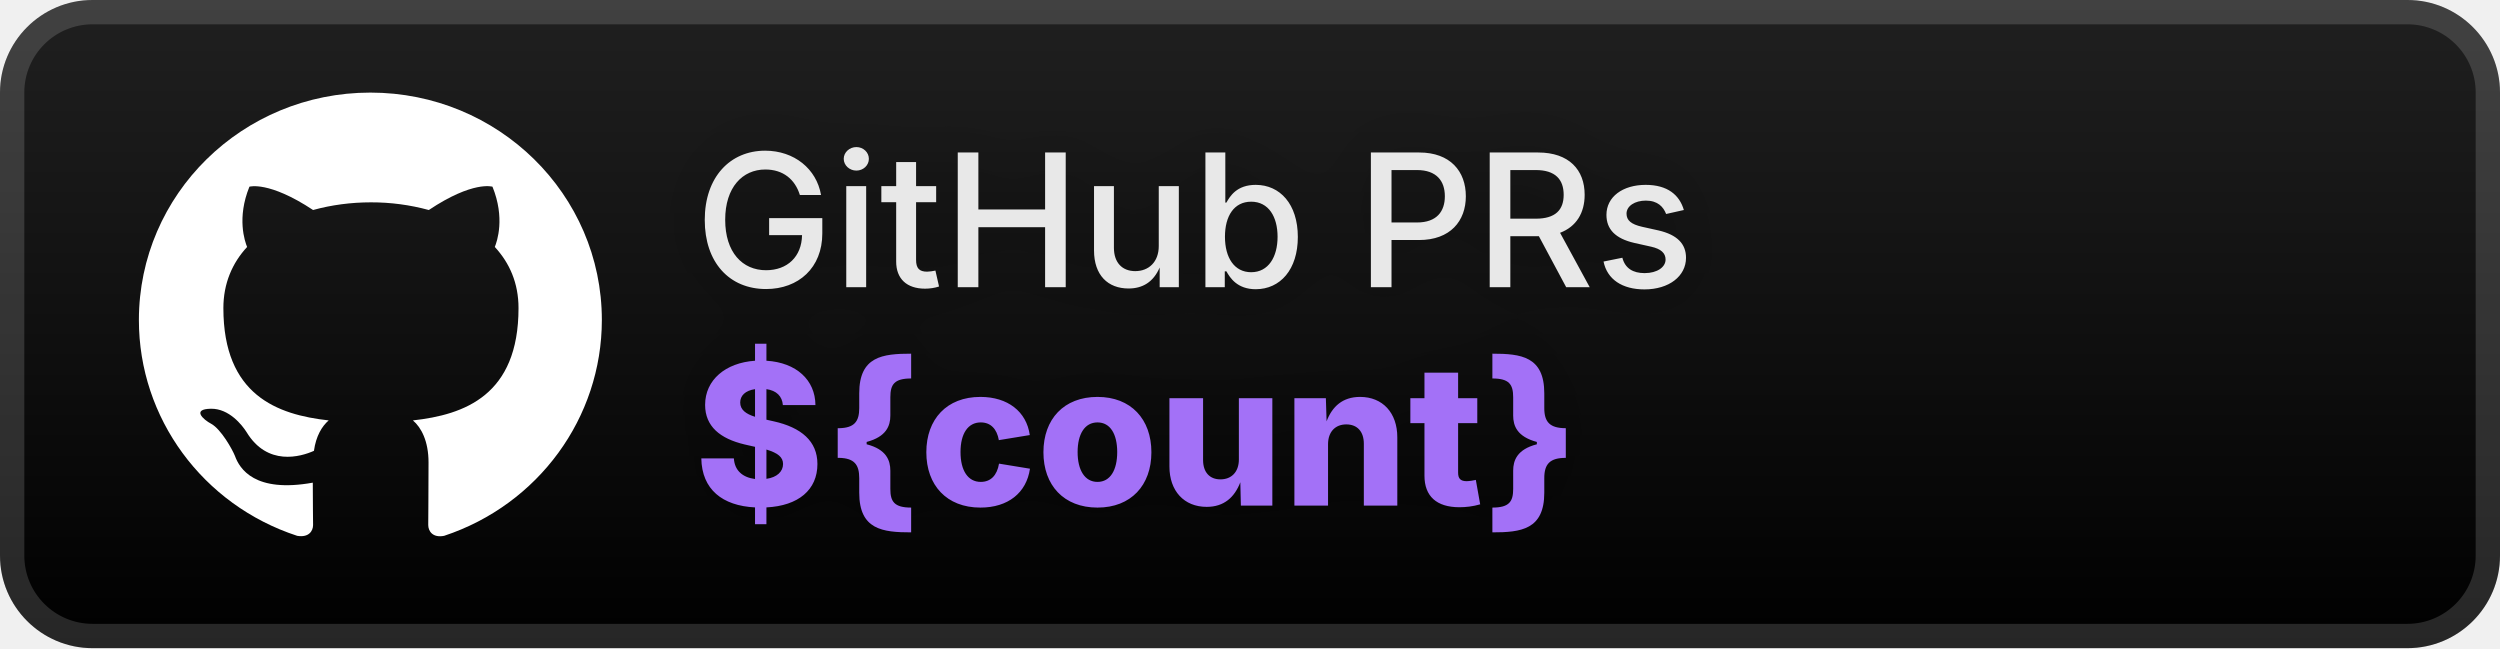
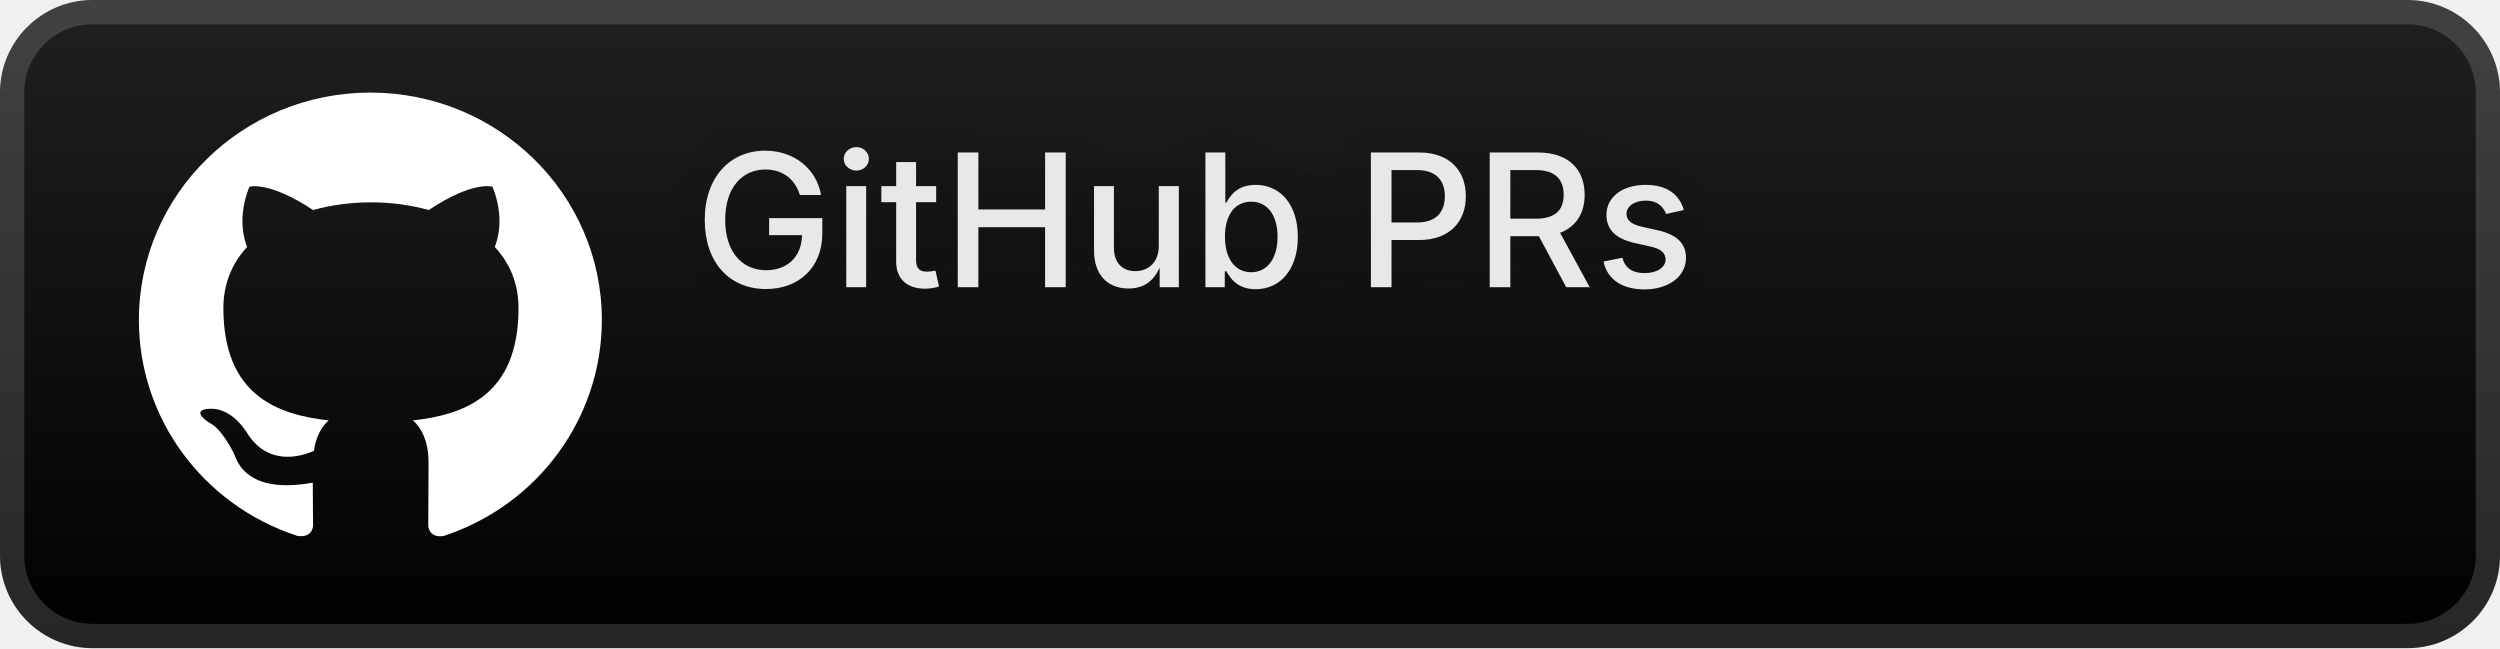
<svg xmlns="http://www.w3.org/2000/svg" width="216" height="56" viewBox="0 0 216 56" fill="none">
  <rect width="216" height="56" rx="8" fill="url(#paint0_linear_36_3)" />
  <rect x="1.05" y="1.05" width="213.9" height="53.9" rx="6.95" stroke="white" stroke-opacity="0.15" stroke-width="2.1" />
  <g clip-path="url(#clip0_36_3)">
    <path fill-rule="evenodd" clip-rule="evenodd" d="M32 8C43.05 8 52 16.793 52 27.65C51.998 36.095 46.517 43.595 38.375 46.295C37.375 46.492 37 45.878 37 45.362C37 44.698 37.025 42.587 37.025 39.958C37.025 38.117 36.4 36.937 35.675 36.323C40.125 35.832 44.8 34.162 44.8 26.62C44.8 24.458 44.025 22.713 42.75 21.338C42.95 20.847 43.65 18.833 42.55 16.13C42.55 16.13 40.875 15.59 37.05 18.145C35.42 17.701 33.739 17.478 32.05 17.482C30.35 17.482 28.65 17.703 27.05 18.145C23.225 15.615 21.55 16.13 21.55 16.13C20.45 18.833 21.15 20.847 21.35 21.338C20.075 22.713 19.3 24.483 19.3 26.62C19.3 34.137 23.95 35.832 28.4 36.323C27.825 36.813 27.3 37.673 27.125 38.952C25.975 39.468 23.1 40.302 21.3 37.33C20.925 36.74 19.8 35.292 18.225 35.315C16.55 35.34 17.55 36.248 18.25 36.617C19.1 37.083 20.075 38.828 20.3 39.393C20.7 40.498 22 42.61 27.025 41.702C27.025 43.348 27.05 44.895 27.05 45.362C27.05 45.878 26.675 46.468 25.675 46.295C17.505 43.623 11.995 36.112 12 27.652C12 16.793 20.95 8 32 8Z" fill="white" />
  </g>
  <g filter="url(#filter0_d_36_3)">
    <text transform="translate(60 9.5)" fill="#E8E8E8" style="white-space: pre" xml:space="preserve" font-family="Inter" font-size="16" font-weight="500" letter-spacing="0em">
      <tspan x="0" y="15.318">GitHub PRs</tspan>
    </text>
-     <text transform="translate(60 28.5)" fill="#A371F7" style="white-space: pre" xml:space="preserve" font-family="Inter" font-size="17" font-weight="800" letter-spacing="0em">
-       <tspan x="0" y="15.182">${count}</tspan>
-     </text>
-   </g>
+ ${subtitle_line}
+ </g>
  <defs>
    <filter id="filter0_d_36_3" x="54.4" y="3.9" width="155.2" height="48.2" filterUnits="userSpaceOnUse" color-interpolation-filters="sRGB">
      <feFlood flood-opacity="0" result="BackgroundImageFix" />
      <feColorMatrix in="SourceAlpha" type="matrix" values="0 0 0 0 0 0 0 0 0 0 0 0 0 0 0 0 0 0 127 0" result="hardAlpha" />
      <feOffset />
      <feGaussianBlur stdDeviation="2.8" />
      <feComposite in2="hardAlpha" operator="out" />
      <feColorMatrix type="matrix" values="0 0 0 0 0 0 0 0 0 0 0 0 0 0 0 0 0 0 0.25 0" />
      <feBlend mode="normal" in2="BackgroundImageFix" result="effect1_dropShadow_36_3" />
      <feBlend mode="normal" in="SourceGraphic" in2="effect1_dropShadow_36_3" result="shape" />
    </filter>
    <linearGradient id="paint0_linear_36_3" x1="108" y1="0" x2="108" y2="56" gradientUnits="userSpaceOnUse">
      <stop stop-color="#202020" />
      <stop offset="1" />
    </linearGradient>
    <clipPath id="clip0_36_3">
      <rect width="40" height="40" fill="white" transform="translate(12 8)" />
    </clipPath>
  </defs>
</svg>
